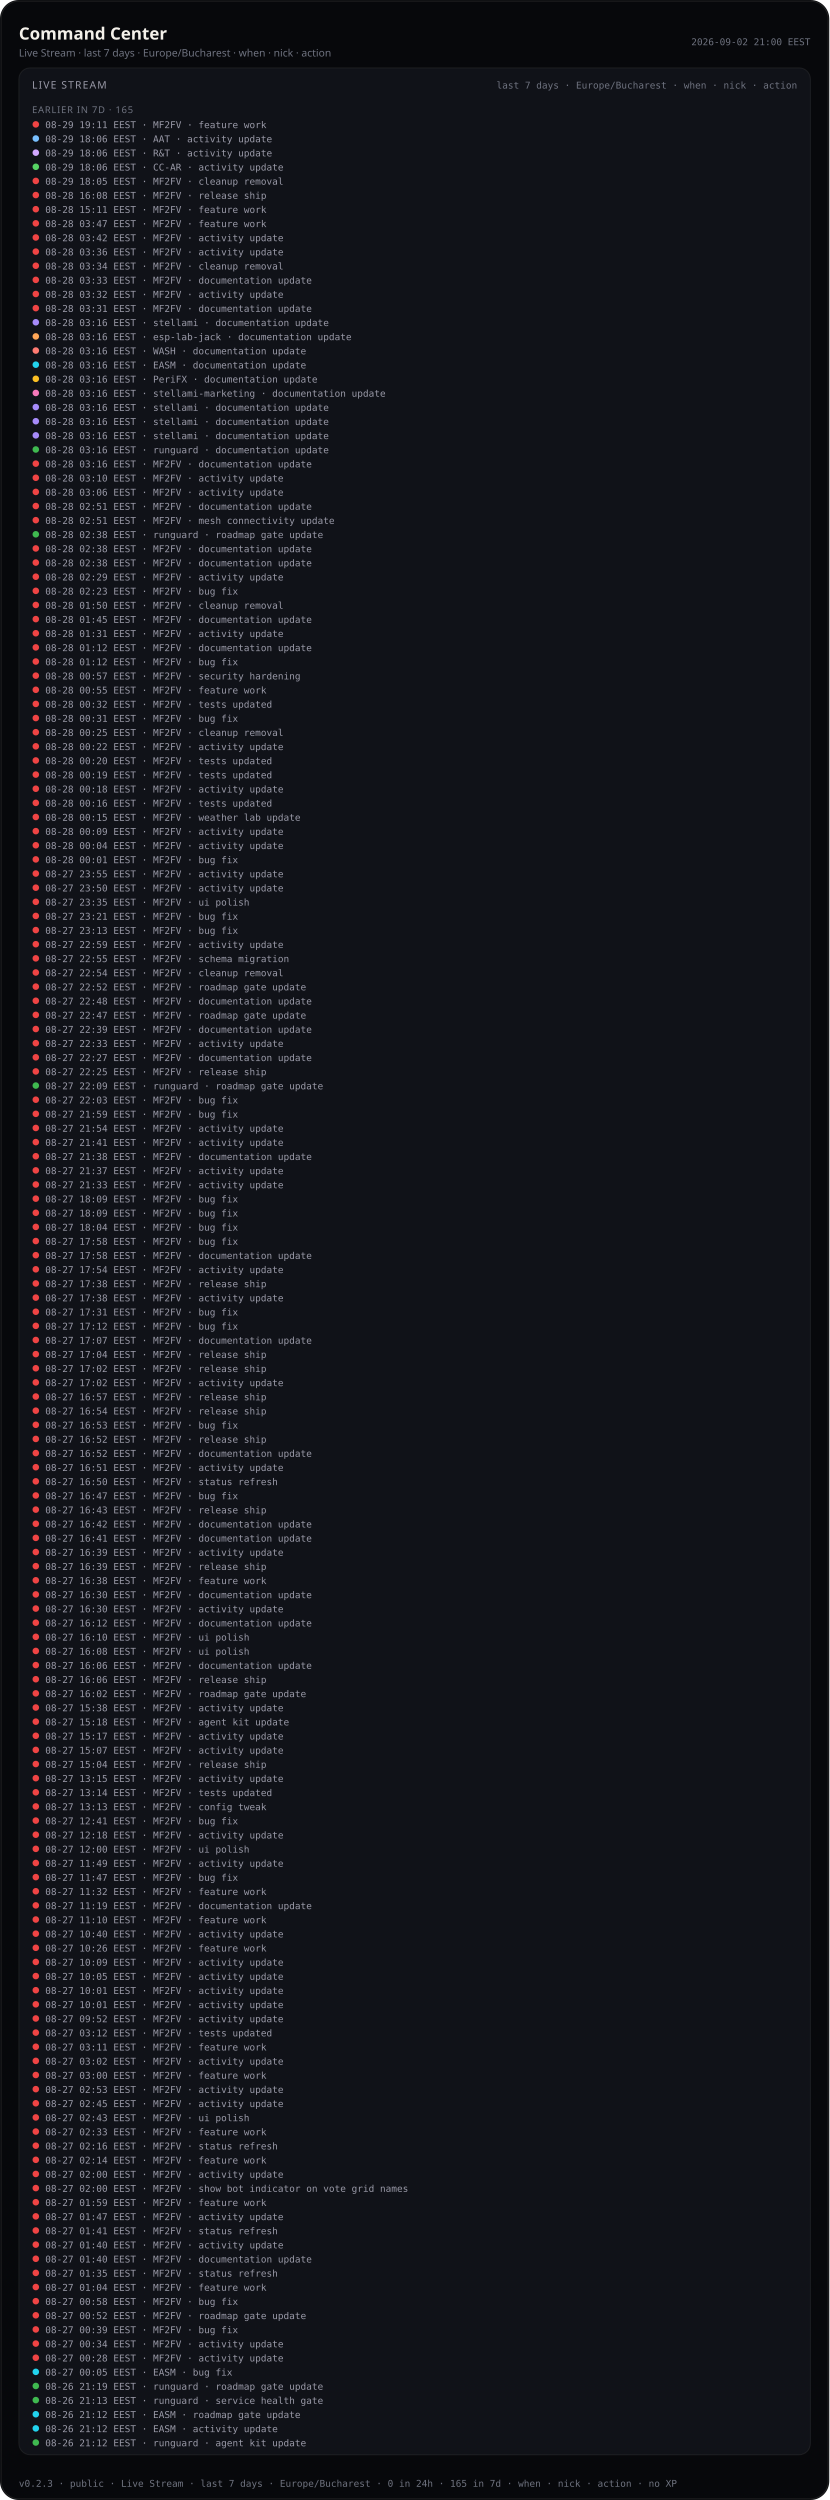
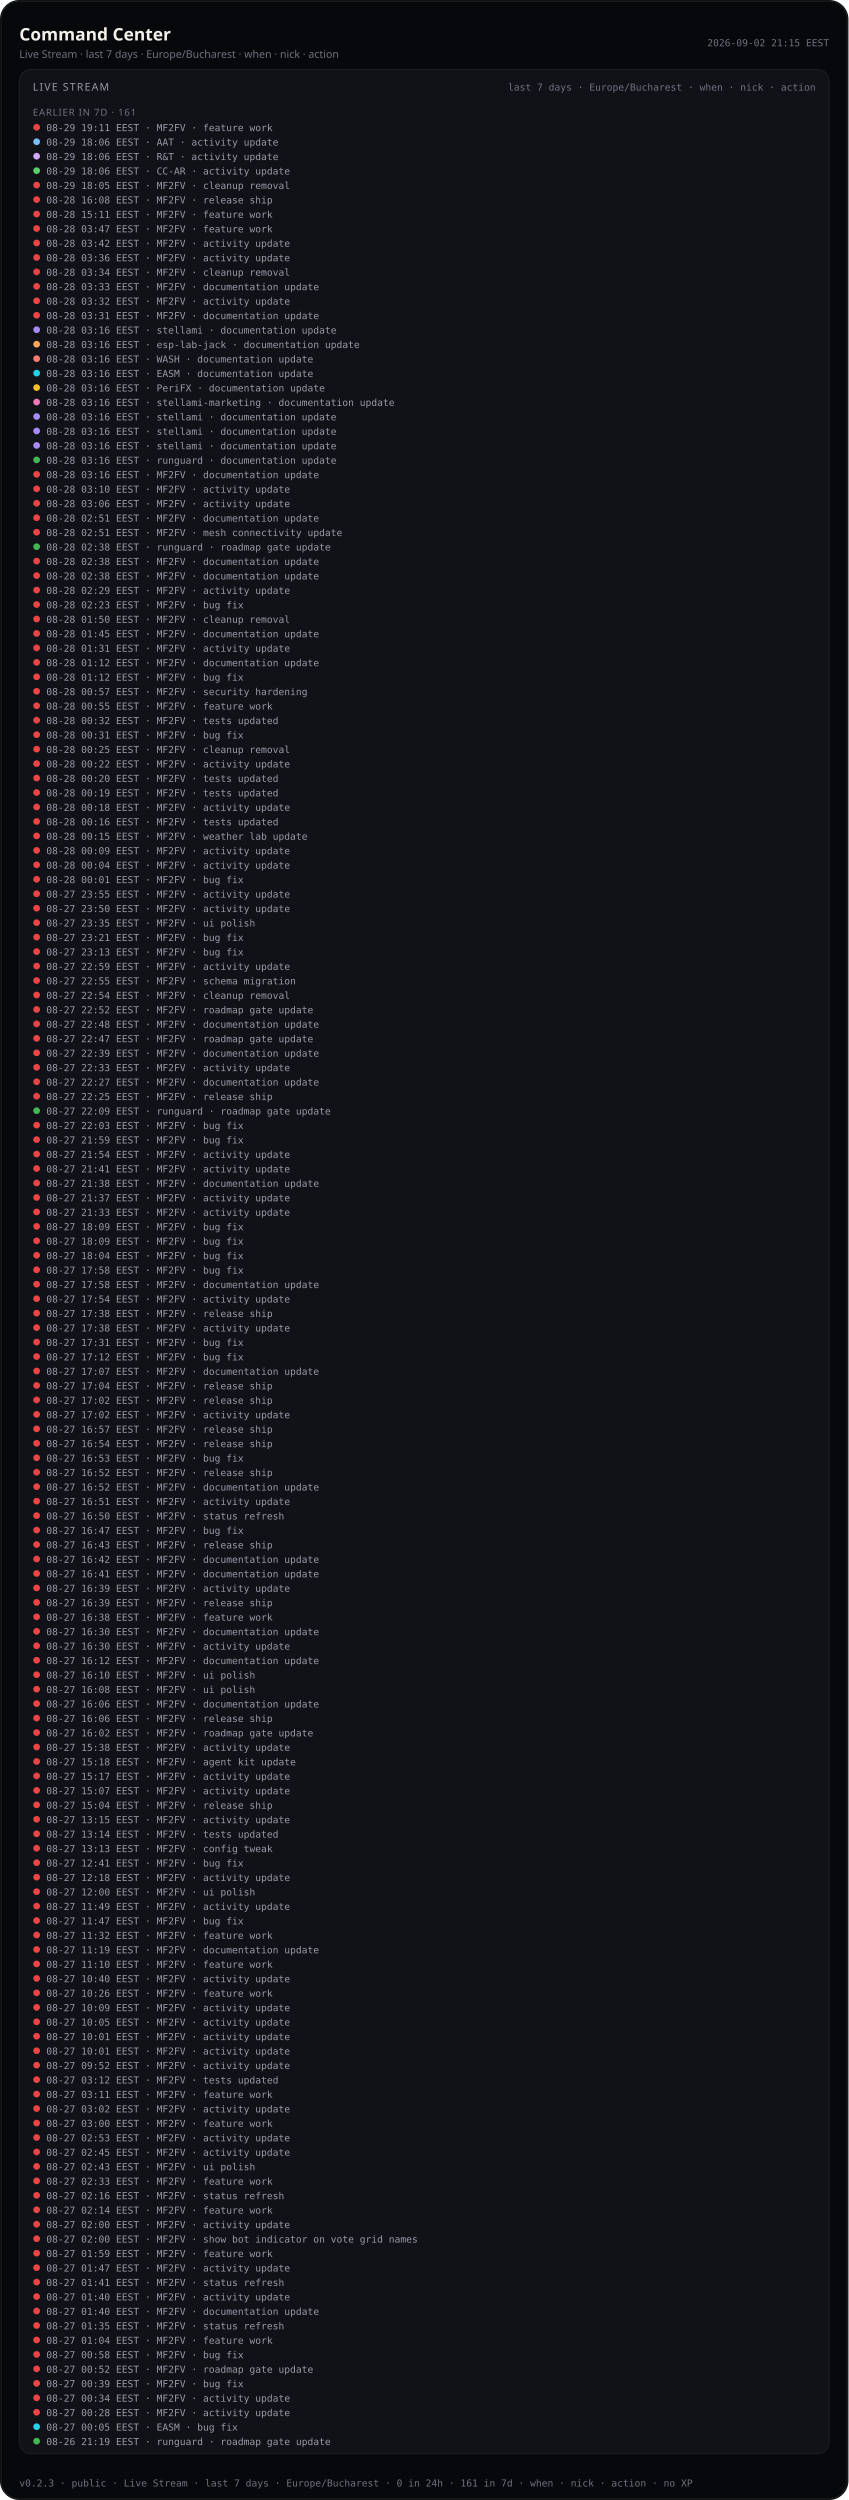
- <svg xmlns="http://www.w3.org/2000/svg" viewBox="0 0 880 2653.0" width="880" height="2653.0" role="img" aria-label="Command Center — Live Stream last 7 days (public)">
-   <rect width="880" height="2653.0" rx="20" fill="#07080b" />
-   <rect x="1.2" y="1.2" width="877.6" height="2650.6" rx="18.8" fill="none" stroke="rgba(232,228,214,0.12)" />
+ <svg xmlns="http://www.w3.org/2000/svg" viewBox="0 0 880 2593.0" width="880" height="2593.0" role="img" aria-label="Command Center — Live Stream last 7 days (public)">
+   <rect width="880" height="2593.0" rx="20" fill="#07080b" />
+   <rect x="1.2" y="1.2" width="877.6" height="2590.6" rx="18.8" fill="none" stroke="rgba(232,228,214,0.12)" />
  <text x="20" y="42" fill="#f4f1ea" font-size="18" font-family="ui-sans-serif, system-ui, sans-serif" font-weight="600">Command Center</text>
  <text x="20" y="60" fill="#6f7380" font-size="11" font-family="ui-sans-serif, system-ui, sans-serif">Live Stream · last 7 days · Europe/Bucharest · when · nick · action</text>
-   <text x="860" y="48" fill="#6f7380" font-size="10" text-anchor="end" font-family="ui-monospace, SFMono-Regular, monospace">2026-09-02 21:00 EEST</text>
-   <rect x="20" y="72" width="840" height="2533.0" rx="12" fill="#101218" stroke="rgba(232,228,214,0.08)" />
+   <text x="860" y="48" fill="#6f7380" font-size="10" text-anchor="end" font-family="ui-monospace, SFMono-Regular, monospace">2026-09-02 21:15 EEST</text>
+   <rect x="20" y="72" width="840" height="2473.0" rx="12" fill="#101218" stroke="rgba(232,228,214,0.08)" />
  <text x="34" y="94" fill="#9a9aa8" font-size="11" font-family="ui-sans-serif, system-ui, sans-serif" letter-spacing="1.2">LIVE STREAM</text>
  <text x="846" y="94" fill="#6f7380" font-size="10" text-anchor="end" font-family="ui-monospace, SFMono-Regular, monospace">last 7 days · Europe/Bucharest · when · nick · action</text>
  <defs>
    <clipPath id="live-stream-clip-pub">
-       <rect x="20" y="72" width="840" height="2533.0" />
+       <rect x="20" y="72" width="840" height="2473.0" />
    </clipPath>
  </defs>
  <g clip-path="url(#live-stream-clip-pub)">
-     <text x="34" y="120" fill="#6f7380" font-size="10" font-family="ui-sans-serif, system-ui, sans-serif" letter-spacing="0.8">EARLIER IN 7D · 165</text>
+     <text x="34" y="120" fill="#6f7380" font-size="10" font-family="ui-sans-serif, system-ui, sans-serif" letter-spacing="0.8">EARLIER IN 7D · 161</text>
    <circle cx="38" cy="132.0" r="3.5" fill="#ef4444" />
    <text x="48" y="136.0" fill="#9a9aa8" font-size="10" font-family="ui-monospace, SFMono-Regular, monospace">08-29 19:11 EEST · MF2FV · feature work</text>
    <circle cx="38" cy="147.0" r="3.5" fill="#79c0ff" />
    <text x="48" y="151.0" fill="#9a9aa8" font-size="10" font-family="ui-monospace, SFMono-Regular, monospace">08-29 18:06 EEST · AAT · activity update</text>
    <circle cx="38" cy="162.0" r="3.5" fill="#d2a8ff" />
    <text x="48" y="166.0" fill="#9a9aa8" font-size="10" font-family="ui-monospace, SFMono-Regular, monospace">08-29 18:06 EEST · R&amp;T · activity update</text>
    <circle cx="38" cy="177.0" r="3.5" fill="#56d364" />
    <text x="48" y="181.0" fill="#9a9aa8" font-size="10" font-family="ui-monospace, SFMono-Regular, monospace">08-29 18:06 EEST · CC-AR · activity update</text>
    <circle cx="38" cy="192.0" r="3.5" fill="#ef4444" />
    <text x="48" y="196.0" fill="#9a9aa8" font-size="10" font-family="ui-monospace, SFMono-Regular, monospace">08-29 18:05 EEST · MF2FV · cleanup removal</text>
    <circle cx="38" cy="207.0" r="3.5" fill="#ef4444" />
    <text x="48" y="211.0" fill="#9a9aa8" font-size="10" font-family="ui-monospace, SFMono-Regular, monospace">08-28 16:08 EEST · MF2FV · release ship</text>
    <circle cx="38" cy="222.0" r="3.5" fill="#ef4444" />
    <text x="48" y="226.0" fill="#9a9aa8" font-size="10" font-family="ui-monospace, SFMono-Regular, monospace">08-28 15:11 EEST · MF2FV · feature work</text>
    <circle cx="38" cy="237.0" r="3.5" fill="#ef4444" />
    <text x="48" y="241.0" fill="#9a9aa8" font-size="10" font-family="ui-monospace, SFMono-Regular, monospace">08-28 03:47 EEST · MF2FV · feature work</text>
    <circle cx="38" cy="252.0" r="3.5" fill="#ef4444" />
    <text x="48" y="256.0" fill="#9a9aa8" font-size="10" font-family="ui-monospace, SFMono-Regular, monospace">08-28 03:42 EEST · MF2FV · activity update</text>
    <circle cx="38" cy="267.0" r="3.5" fill="#ef4444" />
    <text x="48" y="271.0" fill="#9a9aa8" font-size="10" font-family="ui-monospace, SFMono-Regular, monospace">08-28 03:36 EEST · MF2FV · activity update</text>
    <circle cx="38" cy="282.0" r="3.5" fill="#ef4444" />
    <text x="48" y="286.0" fill="#9a9aa8" font-size="10" font-family="ui-monospace, SFMono-Regular, monospace">08-28 03:34 EEST · MF2FV · cleanup removal</text>
    <circle cx="38" cy="297.0" r="3.5" fill="#ef4444" />
    <text x="48" y="301.0" fill="#9a9aa8" font-size="10" font-family="ui-monospace, SFMono-Regular, monospace">08-28 03:33 EEST · MF2FV · documentation update</text>
    <circle cx="38" cy="312.0" r="3.5" fill="#ef4444" />
    <text x="48" y="316.0" fill="#9a9aa8" font-size="10" font-family="ui-monospace, SFMono-Regular, monospace">08-28 03:32 EEST · MF2FV · activity update</text>
    <circle cx="38" cy="327.0" r="3.5" fill="#ef4444" />
    <text x="48" y="331.0" fill="#9a9aa8" font-size="10" font-family="ui-monospace, SFMono-Regular, monospace">08-28 03:31 EEST · MF2FV · documentation update</text>
    <circle cx="38" cy="342.0" r="3.5" fill="#a78bfa" />
    <text x="48" y="346.0" fill="#9a9aa8" font-size="10" font-family="ui-monospace, SFMono-Regular, monospace">08-28 03:16 EEST · stellami · documentation update</text>
    <circle cx="38" cy="357.0" r="3.5" fill="#ffa657" />
    <text x="48" y="361.0" fill="#9a9aa8" font-size="10" font-family="ui-monospace, SFMono-Regular, monospace">08-28 03:16 EEST · esp-lab-jack · documentation update</text>
    <circle cx="38" cy="372.0" r="3.5" fill="#ff7b72" />
    <text x="48" y="376.0" fill="#9a9aa8" font-size="10" font-family="ui-monospace, SFMono-Regular, monospace">08-28 03:16 EEST · WASH · documentation update</text>
    <circle cx="38" cy="387.0" r="3.5" fill="#22d3ee" />
    <text x="48" y="391.0" fill="#9a9aa8" font-size="10" font-family="ui-monospace, SFMono-Regular, monospace">08-28 03:16 EEST · EASM · documentation update</text>
    <circle cx="38" cy="402.0" r="3.5" fill="#fbbf24" />
    <text x="48" y="406.0" fill="#9a9aa8" font-size="10" font-family="ui-monospace, SFMono-Regular, monospace">08-28 03:16 EEST · PeriFX · documentation update</text>
    <circle cx="38" cy="417.0" r="3.5" fill="#f778ba" />
    <text x="48" y="421.0" fill="#9a9aa8" font-size="10" font-family="ui-monospace, SFMono-Regular, monospace">08-28 03:16 EEST · stellami-marketing · documentation update</text>
    <circle cx="38" cy="432.0" r="3.5" fill="#a78bfa" />
    <text x="48" y="436.0" fill="#9a9aa8" font-size="10" font-family="ui-monospace, SFMono-Regular, monospace">08-28 03:16 EEST · stellami · documentation update</text>
    <circle cx="38" cy="447.0" r="3.5" fill="#a78bfa" />
    <text x="48" y="451.0" fill="#9a9aa8" font-size="10" font-family="ui-monospace, SFMono-Regular, monospace">08-28 03:16 EEST · stellami · documentation update</text>
    <circle cx="38" cy="462.0" r="3.5" fill="#a78bfa" />
    <text x="48" y="466.0" fill="#9a9aa8" font-size="10" font-family="ui-monospace, SFMono-Regular, monospace">08-28 03:16 EEST · stellami · documentation update</text>
    <circle cx="38" cy="477.0" r="3.5" fill="#3fb950" />
    <text x="48" y="481.0" fill="#9a9aa8" font-size="10" font-family="ui-monospace, SFMono-Regular, monospace">08-28 03:16 EEST · runguard · documentation update</text>
    <circle cx="38" cy="492.0" r="3.5" fill="#ef4444" />
    <text x="48" y="496.0" fill="#9a9aa8" font-size="10" font-family="ui-monospace, SFMono-Regular, monospace">08-28 03:16 EEST · MF2FV · documentation update</text>
    <circle cx="38" cy="507.0" r="3.5" fill="#ef4444" />
    <text x="48" y="511.0" fill="#9a9aa8" font-size="10" font-family="ui-monospace, SFMono-Regular, monospace">08-28 03:10 EEST · MF2FV · activity update</text>
    <circle cx="38" cy="522.0" r="3.5" fill="#ef4444" />
    <text x="48" y="526.0" fill="#9a9aa8" font-size="10" font-family="ui-monospace, SFMono-Regular, monospace">08-28 03:06 EEST · MF2FV · activity update</text>
    <circle cx="38" cy="537.0" r="3.5" fill="#ef4444" />
    <text x="48" y="541.0" fill="#9a9aa8" font-size="10" font-family="ui-monospace, SFMono-Regular, monospace">08-28 02:51 EEST · MF2FV · documentation update</text>
    <circle cx="38" cy="552.0" r="3.5" fill="#ef4444" />
    <text x="48" y="556.0" fill="#9a9aa8" font-size="10" font-family="ui-monospace, SFMono-Regular, monospace">08-28 02:51 EEST · MF2FV · mesh connectivity update</text>
    <circle cx="38" cy="567.0" r="3.5" fill="#3fb950" />
    <text x="48" y="571.0" fill="#9a9aa8" font-size="10" font-family="ui-monospace, SFMono-Regular, monospace">08-28 02:38 EEST · runguard · roadmap gate update</text>
    <circle cx="38" cy="582.0" r="3.5" fill="#ef4444" />
    <text x="48" y="586.0" fill="#9a9aa8" font-size="10" font-family="ui-monospace, SFMono-Regular, monospace">08-28 02:38 EEST · MF2FV · documentation update</text>
    <circle cx="38" cy="597.0" r="3.5" fill="#ef4444" />
    <text x="48" y="601.0" fill="#9a9aa8" font-size="10" font-family="ui-monospace, SFMono-Regular, monospace">08-28 02:38 EEST · MF2FV · documentation update</text>
    <circle cx="38" cy="612.0" r="3.5" fill="#ef4444" />
    <text x="48" y="616.0" fill="#9a9aa8" font-size="10" font-family="ui-monospace, SFMono-Regular, monospace">08-28 02:29 EEST · MF2FV · activity update</text>
    <circle cx="38" cy="627.0" r="3.5" fill="#ef4444" />
    <text x="48" y="631.0" fill="#9a9aa8" font-size="10" font-family="ui-monospace, SFMono-Regular, monospace">08-28 02:23 EEST · MF2FV · bug fix</text>
    <circle cx="38" cy="642.0" r="3.5" fill="#ef4444" />
    <text x="48" y="646.0" fill="#9a9aa8" font-size="10" font-family="ui-monospace, SFMono-Regular, monospace">08-28 01:50 EEST · MF2FV · cleanup removal</text>
    <circle cx="38" cy="657.0" r="3.5" fill="#ef4444" />
    <text x="48" y="661.0" fill="#9a9aa8" font-size="10" font-family="ui-monospace, SFMono-Regular, monospace">08-28 01:45 EEST · MF2FV · documentation update</text>
    <circle cx="38" cy="672.0" r="3.5" fill="#ef4444" />
    <text x="48" y="676.0" fill="#9a9aa8" font-size="10" font-family="ui-monospace, SFMono-Regular, monospace">08-28 01:31 EEST · MF2FV · activity update</text>
    <circle cx="38" cy="687.0" r="3.5" fill="#ef4444" />
    <text x="48" y="691.0" fill="#9a9aa8" font-size="10" font-family="ui-monospace, SFMono-Regular, monospace">08-28 01:12 EEST · MF2FV · documentation update</text>
    <circle cx="38" cy="702.0" r="3.5" fill="#ef4444" />
    <text x="48" y="706.0" fill="#9a9aa8" font-size="10" font-family="ui-monospace, SFMono-Regular, monospace">08-28 01:12 EEST · MF2FV · bug fix</text>
    <circle cx="38" cy="717.0" r="3.5" fill="#ef4444" />
    <text x="48" y="721.0" fill="#9a9aa8" font-size="10" font-family="ui-monospace, SFMono-Regular, monospace">08-28 00:57 EEST · MF2FV · security hardening</text>
    <circle cx="38" cy="732.0" r="3.5" fill="#ef4444" />
    <text x="48" y="736.0" fill="#9a9aa8" font-size="10" font-family="ui-monospace, SFMono-Regular, monospace">08-28 00:55 EEST · MF2FV · feature work</text>
    <circle cx="38" cy="747.0" r="3.5" fill="#ef4444" />
    <text x="48" y="751.0" fill="#9a9aa8" font-size="10" font-family="ui-monospace, SFMono-Regular, monospace">08-28 00:32 EEST · MF2FV · tests updated</text>
    <circle cx="38" cy="762.0" r="3.5" fill="#ef4444" />
    <text x="48" y="766.0" fill="#9a9aa8" font-size="10" font-family="ui-monospace, SFMono-Regular, monospace">08-28 00:31 EEST · MF2FV · bug fix</text>
    <circle cx="38" cy="777.0" r="3.5" fill="#ef4444" />
    <text x="48" y="781.0" fill="#9a9aa8" font-size="10" font-family="ui-monospace, SFMono-Regular, monospace">08-28 00:25 EEST · MF2FV · cleanup removal</text>
    <circle cx="38" cy="792.0" r="3.5" fill="#ef4444" />
    <text x="48" y="796.0" fill="#9a9aa8" font-size="10" font-family="ui-monospace, SFMono-Regular, monospace">08-28 00:22 EEST · MF2FV · activity update</text>
    <circle cx="38" cy="807.0" r="3.5" fill="#ef4444" />
    <text x="48" y="811.0" fill="#9a9aa8" font-size="10" font-family="ui-monospace, SFMono-Regular, monospace">08-28 00:20 EEST · MF2FV · tests updated</text>
    <circle cx="38" cy="822.0" r="3.5" fill="#ef4444" />
    <text x="48" y="826.0" fill="#9a9aa8" font-size="10" font-family="ui-monospace, SFMono-Regular, monospace">08-28 00:19 EEST · MF2FV · tests updated</text>
    <circle cx="38" cy="837.0" r="3.5" fill="#ef4444" />
    <text x="48" y="841.0" fill="#9a9aa8" font-size="10" font-family="ui-monospace, SFMono-Regular, monospace">08-28 00:18 EEST · MF2FV · activity update</text>
    <circle cx="38" cy="852.0" r="3.5" fill="#ef4444" />
    <text x="48" y="856.0" fill="#9a9aa8" font-size="10" font-family="ui-monospace, SFMono-Regular, monospace">08-28 00:16 EEST · MF2FV · tests updated</text>
    <circle cx="38" cy="867.0" r="3.5" fill="#ef4444" />
    <text x="48" y="871.0" fill="#9a9aa8" font-size="10" font-family="ui-monospace, SFMono-Regular, monospace">08-28 00:15 EEST · MF2FV · weather lab update</text>
    <circle cx="38" cy="882.0" r="3.5" fill="#ef4444" />
    <text x="48" y="886.0" fill="#9a9aa8" font-size="10" font-family="ui-monospace, SFMono-Regular, monospace">08-28 00:09 EEST · MF2FV · activity update</text>
    <circle cx="38" cy="897.0" r="3.5" fill="#ef4444" />
    <text x="48" y="901.0" fill="#9a9aa8" font-size="10" font-family="ui-monospace, SFMono-Regular, monospace">08-28 00:04 EEST · MF2FV · activity update</text>
    <circle cx="38" cy="912.0" r="3.5" fill="#ef4444" />
    <text x="48" y="916.0" fill="#9a9aa8" font-size="10" font-family="ui-monospace, SFMono-Regular, monospace">08-28 00:01 EEST · MF2FV · bug fix</text>
    <circle cx="38" cy="927.0" r="3.5" fill="#ef4444" />
    <text x="48" y="931.0" fill="#9a9aa8" font-size="10" font-family="ui-monospace, SFMono-Regular, monospace">08-27 23:55 EEST · MF2FV · activity update</text>
    <circle cx="38" cy="942.0" r="3.5" fill="#ef4444" />
    <text x="48" y="946.0" fill="#9a9aa8" font-size="10" font-family="ui-monospace, SFMono-Regular, monospace">08-27 23:50 EEST · MF2FV · activity update</text>
    <circle cx="38" cy="957.0" r="3.5" fill="#ef4444" />
    <text x="48" y="961.0" fill="#9a9aa8" font-size="10" font-family="ui-monospace, SFMono-Regular, monospace">08-27 23:35 EEST · MF2FV · ui polish</text>
    <circle cx="38" cy="972.0" r="3.5" fill="#ef4444" />
    <text x="48" y="976.0" fill="#9a9aa8" font-size="10" font-family="ui-monospace, SFMono-Regular, monospace">08-27 23:21 EEST · MF2FV · bug fix</text>
    <circle cx="38" cy="987.0" r="3.5" fill="#ef4444" />
    <text x="48" y="991.0" fill="#9a9aa8" font-size="10" font-family="ui-monospace, SFMono-Regular, monospace">08-27 23:13 EEST · MF2FV · bug fix</text>
    <circle cx="38" cy="1002.0" r="3.5" fill="#ef4444" />
    <text x="48" y="1006.0" fill="#9a9aa8" font-size="10" font-family="ui-monospace, SFMono-Regular, monospace">08-27 22:59 EEST · MF2FV · activity update</text>
    <circle cx="38" cy="1017.0" r="3.5" fill="#ef4444" />
    <text x="48" y="1021.0" fill="#9a9aa8" font-size="10" font-family="ui-monospace, SFMono-Regular, monospace">08-27 22:55 EEST · MF2FV · schema migration</text>
    <circle cx="38" cy="1032.0" r="3.5" fill="#ef4444" />
    <text x="48" y="1036.0" fill="#9a9aa8" font-size="10" font-family="ui-monospace, SFMono-Regular, monospace">08-27 22:54 EEST · MF2FV · cleanup removal</text>
    <circle cx="38" cy="1047.0" r="3.5" fill="#ef4444" />
    <text x="48" y="1051.0" fill="#9a9aa8" font-size="10" font-family="ui-monospace, SFMono-Regular, monospace">08-27 22:52 EEST · MF2FV · roadmap gate update</text>
    <circle cx="38" cy="1062.0" r="3.5" fill="#ef4444" />
    <text x="48" y="1066.0" fill="#9a9aa8" font-size="10" font-family="ui-monospace, SFMono-Regular, monospace">08-27 22:48 EEST · MF2FV · documentation update</text>
    <circle cx="38" cy="1077.0" r="3.5" fill="#ef4444" />
    <text x="48" y="1081.0" fill="#9a9aa8" font-size="10" font-family="ui-monospace, SFMono-Regular, monospace">08-27 22:47 EEST · MF2FV · roadmap gate update</text>
    <circle cx="38" cy="1092.0" r="3.5" fill="#ef4444" />
    <text x="48" y="1096.0" fill="#9a9aa8" font-size="10" font-family="ui-monospace, SFMono-Regular, monospace">08-27 22:39 EEST · MF2FV · documentation update</text>
    <circle cx="38" cy="1107.0" r="3.5" fill="#ef4444" />
    <text x="48" y="1111.0" fill="#9a9aa8" font-size="10" font-family="ui-monospace, SFMono-Regular, monospace">08-27 22:33 EEST · MF2FV · activity update</text>
    <circle cx="38" cy="1122.0" r="3.5" fill="#ef4444" />
    <text x="48" y="1126.0" fill="#9a9aa8" font-size="10" font-family="ui-monospace, SFMono-Regular, monospace">08-27 22:27 EEST · MF2FV · documentation update</text>
    <circle cx="38" cy="1137.0" r="3.5" fill="#ef4444" />
    <text x="48" y="1141.0" fill="#9a9aa8" font-size="10" font-family="ui-monospace, SFMono-Regular, monospace">08-27 22:25 EEST · MF2FV · release ship</text>
    <circle cx="38" cy="1152.0" r="3.5" fill="#3fb950" />
    <text x="48" y="1156.0" fill="#9a9aa8" font-size="10" font-family="ui-monospace, SFMono-Regular, monospace">08-27 22:09 EEST · runguard · roadmap gate update</text>
    <circle cx="38" cy="1167.0" r="3.5" fill="#ef4444" />
    <text x="48" y="1171.0" fill="#9a9aa8" font-size="10" font-family="ui-monospace, SFMono-Regular, monospace">08-27 22:03 EEST · MF2FV · bug fix</text>
    <circle cx="38" cy="1182.0" r="3.5" fill="#ef4444" />
    <text x="48" y="1186.0" fill="#9a9aa8" font-size="10" font-family="ui-monospace, SFMono-Regular, monospace">08-27 21:59 EEST · MF2FV · bug fix</text>
    <circle cx="38" cy="1197.0" r="3.5" fill="#ef4444" />
    <text x="48" y="1201.0" fill="#9a9aa8" font-size="10" font-family="ui-monospace, SFMono-Regular, monospace">08-27 21:54 EEST · MF2FV · activity update</text>
    <circle cx="38" cy="1212.0" r="3.5" fill="#ef4444" />
    <text x="48" y="1216.0" fill="#9a9aa8" font-size="10" font-family="ui-monospace, SFMono-Regular, monospace">08-27 21:41 EEST · MF2FV · activity update</text>
    <circle cx="38" cy="1227.0" r="3.5" fill="#ef4444" />
    <text x="48" y="1231.0" fill="#9a9aa8" font-size="10" font-family="ui-monospace, SFMono-Regular, monospace">08-27 21:38 EEST · MF2FV · documentation update</text>
    <circle cx="38" cy="1242.0" r="3.5" fill="#ef4444" />
    <text x="48" y="1246.0" fill="#9a9aa8" font-size="10" font-family="ui-monospace, SFMono-Regular, monospace">08-27 21:37 EEST · MF2FV · activity update</text>
    <circle cx="38" cy="1257.0" r="3.5" fill="#ef4444" />
    <text x="48" y="1261.0" fill="#9a9aa8" font-size="10" font-family="ui-monospace, SFMono-Regular, monospace">08-27 21:33 EEST · MF2FV · activity update</text>
    <circle cx="38" cy="1272.0" r="3.5" fill="#ef4444" />
    <text x="48" y="1276.0" fill="#9a9aa8" font-size="10" font-family="ui-monospace, SFMono-Regular, monospace">08-27 18:09 EEST · MF2FV · bug fix</text>
    <circle cx="38" cy="1287.0" r="3.5" fill="#ef4444" />
    <text x="48" y="1291.0" fill="#9a9aa8" font-size="10" font-family="ui-monospace, SFMono-Regular, monospace">08-27 18:09 EEST · MF2FV · bug fix</text>
    <circle cx="38" cy="1302.0" r="3.5" fill="#ef4444" />
    <text x="48" y="1306.0" fill="#9a9aa8" font-size="10" font-family="ui-monospace, SFMono-Regular, monospace">08-27 18:04 EEST · MF2FV · bug fix</text>
    <circle cx="38" cy="1317.0" r="3.5" fill="#ef4444" />
    <text x="48" y="1321.0" fill="#9a9aa8" font-size="10" font-family="ui-monospace, SFMono-Regular, monospace">08-27 17:58 EEST · MF2FV · bug fix</text>
    <circle cx="38" cy="1332.0" r="3.5" fill="#ef4444" />
    <text x="48" y="1336.0" fill="#9a9aa8" font-size="10" font-family="ui-monospace, SFMono-Regular, monospace">08-27 17:58 EEST · MF2FV · documentation update</text>
    <circle cx="38" cy="1347.0" r="3.5" fill="#ef4444" />
    <text x="48" y="1351.0" fill="#9a9aa8" font-size="10" font-family="ui-monospace, SFMono-Regular, monospace">08-27 17:54 EEST · MF2FV · activity update</text>
    <circle cx="38" cy="1362.0" r="3.5" fill="#ef4444" />
    <text x="48" y="1366.0" fill="#9a9aa8" font-size="10" font-family="ui-monospace, SFMono-Regular, monospace">08-27 17:38 EEST · MF2FV · release ship</text>
    <circle cx="38" cy="1377.0" r="3.5" fill="#ef4444" />
    <text x="48" y="1381.0" fill="#9a9aa8" font-size="10" font-family="ui-monospace, SFMono-Regular, monospace">08-27 17:38 EEST · MF2FV · activity update</text>
    <circle cx="38" cy="1392.0" r="3.5" fill="#ef4444" />
    <text x="48" y="1396.0" fill="#9a9aa8" font-size="10" font-family="ui-monospace, SFMono-Regular, monospace">08-27 17:31 EEST · MF2FV · bug fix</text>
    <circle cx="38" cy="1407.0" r="3.5" fill="#ef4444" />
    <text x="48" y="1411.0" fill="#9a9aa8" font-size="10" font-family="ui-monospace, SFMono-Regular, monospace">08-27 17:12 EEST · MF2FV · bug fix</text>
    <circle cx="38" cy="1422.0" r="3.5" fill="#ef4444" />
    <text x="48" y="1426.0" fill="#9a9aa8" font-size="10" font-family="ui-monospace, SFMono-Regular, monospace">08-27 17:07 EEST · MF2FV · documentation update</text>
    <circle cx="38" cy="1437.0" r="3.5" fill="#ef4444" />
    <text x="48" y="1441.0" fill="#9a9aa8" font-size="10" font-family="ui-monospace, SFMono-Regular, monospace">08-27 17:04 EEST · MF2FV · release ship</text>
    <circle cx="38" cy="1452.0" r="3.5" fill="#ef4444" />
    <text x="48" y="1456.0" fill="#9a9aa8" font-size="10" font-family="ui-monospace, SFMono-Regular, monospace">08-27 17:02 EEST · MF2FV · release ship</text>
    <circle cx="38" cy="1467.0" r="3.5" fill="#ef4444" />
    <text x="48" y="1471.0" fill="#9a9aa8" font-size="10" font-family="ui-monospace, SFMono-Regular, monospace">08-27 17:02 EEST · MF2FV · activity update</text>
    <circle cx="38" cy="1482.0" r="3.5" fill="#ef4444" />
    <text x="48" y="1486.0" fill="#9a9aa8" font-size="10" font-family="ui-monospace, SFMono-Regular, monospace">08-27 16:57 EEST · MF2FV · release ship</text>
    <circle cx="38" cy="1497.0" r="3.5" fill="#ef4444" />
    <text x="48" y="1501.0" fill="#9a9aa8" font-size="10" font-family="ui-monospace, SFMono-Regular, monospace">08-27 16:54 EEST · MF2FV · release ship</text>
    <circle cx="38" cy="1512.0" r="3.5" fill="#ef4444" />
    <text x="48" y="1516.0" fill="#9a9aa8" font-size="10" font-family="ui-monospace, SFMono-Regular, monospace">08-27 16:53 EEST · MF2FV · bug fix</text>
    <circle cx="38" cy="1527.0" r="3.5" fill="#ef4444" />
    <text x="48" y="1531.0" fill="#9a9aa8" font-size="10" font-family="ui-monospace, SFMono-Regular, monospace">08-27 16:52 EEST · MF2FV · release ship</text>
    <circle cx="38" cy="1542.0" r="3.5" fill="#ef4444" />
    <text x="48" y="1546.0" fill="#9a9aa8" font-size="10" font-family="ui-monospace, SFMono-Regular, monospace">08-27 16:52 EEST · MF2FV · documentation update</text>
    <circle cx="38" cy="1557.0" r="3.5" fill="#ef4444" />
    <text x="48" y="1561.0" fill="#9a9aa8" font-size="10" font-family="ui-monospace, SFMono-Regular, monospace">08-27 16:51 EEST · MF2FV · activity update</text>
    <circle cx="38" cy="1572.0" r="3.5" fill="#ef4444" />
    <text x="48" y="1576.0" fill="#9a9aa8" font-size="10" font-family="ui-monospace, SFMono-Regular, monospace">08-27 16:50 EEST · MF2FV · status refresh</text>
    <circle cx="38" cy="1587.0" r="3.5" fill="#ef4444" />
    <text x="48" y="1591.0" fill="#9a9aa8" font-size="10" font-family="ui-monospace, SFMono-Regular, monospace">08-27 16:47 EEST · MF2FV · bug fix</text>
    <circle cx="38" cy="1602.0" r="3.5" fill="#ef4444" />
    <text x="48" y="1606.0" fill="#9a9aa8" font-size="10" font-family="ui-monospace, SFMono-Regular, monospace">08-27 16:43 EEST · MF2FV · release ship</text>
    <circle cx="38" cy="1617.0" r="3.5" fill="#ef4444" />
    <text x="48" y="1621.0" fill="#9a9aa8" font-size="10" font-family="ui-monospace, SFMono-Regular, monospace">08-27 16:42 EEST · MF2FV · documentation update</text>
    <circle cx="38" cy="1632.0" r="3.5" fill="#ef4444" />
    <text x="48" y="1636.0" fill="#9a9aa8" font-size="10" font-family="ui-monospace, SFMono-Regular, monospace">08-27 16:41 EEST · MF2FV · documentation update</text>
    <circle cx="38" cy="1647.0" r="3.5" fill="#ef4444" />
    <text x="48" y="1651.0" fill="#9a9aa8" font-size="10" font-family="ui-monospace, SFMono-Regular, monospace">08-27 16:39 EEST · MF2FV · activity update</text>
    <circle cx="38" cy="1662.0" r="3.5" fill="#ef4444" />
    <text x="48" y="1666.0" fill="#9a9aa8" font-size="10" font-family="ui-monospace, SFMono-Regular, monospace">08-27 16:39 EEST · MF2FV · release ship</text>
    <circle cx="38" cy="1677.0" r="3.5" fill="#ef4444" />
    <text x="48" y="1681.0" fill="#9a9aa8" font-size="10" font-family="ui-monospace, SFMono-Regular, monospace">08-27 16:38 EEST · MF2FV · feature work</text>
    <circle cx="38" cy="1692.0" r="3.5" fill="#ef4444" />
    <text x="48" y="1696.0" fill="#9a9aa8" font-size="10" font-family="ui-monospace, SFMono-Regular, monospace">08-27 16:30 EEST · MF2FV · documentation update</text>
    <circle cx="38" cy="1707.0" r="3.5" fill="#ef4444" />
    <text x="48" y="1711.0" fill="#9a9aa8" font-size="10" font-family="ui-monospace, SFMono-Regular, monospace">08-27 16:30 EEST · MF2FV · activity update</text>
    <circle cx="38" cy="1722.0" r="3.5" fill="#ef4444" />
    <text x="48" y="1726.0" fill="#9a9aa8" font-size="10" font-family="ui-monospace, SFMono-Regular, monospace">08-27 16:12 EEST · MF2FV · documentation update</text>
    <circle cx="38" cy="1737.0" r="3.5" fill="#ef4444" />
    <text x="48" y="1741.0" fill="#9a9aa8" font-size="10" font-family="ui-monospace, SFMono-Regular, monospace">08-27 16:10 EEST · MF2FV · ui polish</text>
    <circle cx="38" cy="1752.0" r="3.5" fill="#ef4444" />
    <text x="48" y="1756.0" fill="#9a9aa8" font-size="10" font-family="ui-monospace, SFMono-Regular, monospace">08-27 16:08 EEST · MF2FV · ui polish</text>
    <circle cx="38" cy="1767.0" r="3.5" fill="#ef4444" />
    <text x="48" y="1771.0" fill="#9a9aa8" font-size="10" font-family="ui-monospace, SFMono-Regular, monospace">08-27 16:06 EEST · MF2FV · documentation update</text>
    <circle cx="38" cy="1782.0" r="3.5" fill="#ef4444" />
    <text x="48" y="1786.0" fill="#9a9aa8" font-size="10" font-family="ui-monospace, SFMono-Regular, monospace">08-27 16:06 EEST · MF2FV · release ship</text>
    <circle cx="38" cy="1797.0" r="3.5" fill="#ef4444" />
    <text x="48" y="1801.0" fill="#9a9aa8" font-size="10" font-family="ui-monospace, SFMono-Regular, monospace">08-27 16:02 EEST · MF2FV · roadmap gate update</text>
    <circle cx="38" cy="1812.0" r="3.5" fill="#ef4444" />
    <text x="48" y="1816.0" fill="#9a9aa8" font-size="10" font-family="ui-monospace, SFMono-Regular, monospace">08-27 15:38 EEST · MF2FV · activity update</text>
    <circle cx="38" cy="1827.0" r="3.5" fill="#ef4444" />
    <text x="48" y="1831.0" fill="#9a9aa8" font-size="10" font-family="ui-monospace, SFMono-Regular, monospace">08-27 15:18 EEST · MF2FV · agent kit update</text>
    <circle cx="38" cy="1842.0" r="3.5" fill="#ef4444" />
    <text x="48" y="1846.0" fill="#9a9aa8" font-size="10" font-family="ui-monospace, SFMono-Regular, monospace">08-27 15:17 EEST · MF2FV · activity update</text>
    <circle cx="38" cy="1857.0" r="3.5" fill="#ef4444" />
    <text x="48" y="1861.0" fill="#9a9aa8" font-size="10" font-family="ui-monospace, SFMono-Regular, monospace">08-27 15:07 EEST · MF2FV · activity update</text>
    <circle cx="38" cy="1872.0" r="3.5" fill="#ef4444" />
    <text x="48" y="1876.0" fill="#9a9aa8" font-size="10" font-family="ui-monospace, SFMono-Regular, monospace">08-27 15:04 EEST · MF2FV · release ship</text>
    <circle cx="38" cy="1887.0" r="3.5" fill="#ef4444" />
    <text x="48" y="1891.0" fill="#9a9aa8" font-size="10" font-family="ui-monospace, SFMono-Regular, monospace">08-27 13:15 EEST · MF2FV · activity update</text>
    <circle cx="38" cy="1902.0" r="3.5" fill="#ef4444" />
    <text x="48" y="1906.0" fill="#9a9aa8" font-size="10" font-family="ui-monospace, SFMono-Regular, monospace">08-27 13:14 EEST · MF2FV · tests updated</text>
    <circle cx="38" cy="1917.0" r="3.5" fill="#ef4444" />
    <text x="48" y="1921.0" fill="#9a9aa8" font-size="10" font-family="ui-monospace, SFMono-Regular, monospace">08-27 13:13 EEST · MF2FV · config tweak</text>
    <circle cx="38" cy="1932.0" r="3.5" fill="#ef4444" />
    <text x="48" y="1936.0" fill="#9a9aa8" font-size="10" font-family="ui-monospace, SFMono-Regular, monospace">08-27 12:41 EEST · MF2FV · bug fix</text>
    <circle cx="38" cy="1947.0" r="3.5" fill="#ef4444" />
    <text x="48" y="1951.0" fill="#9a9aa8" font-size="10" font-family="ui-monospace, SFMono-Regular, monospace">08-27 12:18 EEST · MF2FV · activity update</text>
    <circle cx="38" cy="1962.0" r="3.5" fill="#ef4444" />
    <text x="48" y="1966.0" fill="#9a9aa8" font-size="10" font-family="ui-monospace, SFMono-Regular, monospace">08-27 12:00 EEST · MF2FV · ui polish</text>
    <circle cx="38" cy="1977.0" r="3.5" fill="#ef4444" />
    <text x="48" y="1981.0" fill="#9a9aa8" font-size="10" font-family="ui-monospace, SFMono-Regular, monospace">08-27 11:49 EEST · MF2FV · activity update</text>
    <circle cx="38" cy="1992.0" r="3.5" fill="#ef4444" />
    <text x="48" y="1996.0" fill="#9a9aa8" font-size="10" font-family="ui-monospace, SFMono-Regular, monospace">08-27 11:47 EEST · MF2FV · bug fix</text>
    <circle cx="38" cy="2007.0" r="3.5" fill="#ef4444" />
    <text x="48" y="2011.0" fill="#9a9aa8" font-size="10" font-family="ui-monospace, SFMono-Regular, monospace">08-27 11:32 EEST · MF2FV · feature work</text>
    <circle cx="38" cy="2022.0" r="3.5" fill="#ef4444" />
    <text x="48" y="2026.0" fill="#9a9aa8" font-size="10" font-family="ui-monospace, SFMono-Regular, monospace">08-27 11:19 EEST · MF2FV · documentation update</text>
    <circle cx="38" cy="2037.0" r="3.5" fill="#ef4444" />
    <text x="48" y="2041.0" fill="#9a9aa8" font-size="10" font-family="ui-monospace, SFMono-Regular, monospace">08-27 11:10 EEST · MF2FV · feature work</text>
    <circle cx="38" cy="2052.0" r="3.5" fill="#ef4444" />
    <text x="48" y="2056.0" fill="#9a9aa8" font-size="10" font-family="ui-monospace, SFMono-Regular, monospace">08-27 10:40 EEST · MF2FV · activity update</text>
    <circle cx="38" cy="2067.0" r="3.5" fill="#ef4444" />
    <text x="48" y="2071.0" fill="#9a9aa8" font-size="10" font-family="ui-monospace, SFMono-Regular, monospace">08-27 10:26 EEST · MF2FV · feature work</text>
    <circle cx="38" cy="2082.0" r="3.5" fill="#ef4444" />
    <text x="48" y="2086.0" fill="#9a9aa8" font-size="10" font-family="ui-monospace, SFMono-Regular, monospace">08-27 10:09 EEST · MF2FV · activity update</text>
    <circle cx="38" cy="2097.0" r="3.5" fill="#ef4444" />
    <text x="48" y="2101.0" fill="#9a9aa8" font-size="10" font-family="ui-monospace, SFMono-Regular, monospace">08-27 10:05 EEST · MF2FV · activity update</text>
    <circle cx="38" cy="2112.0" r="3.5" fill="#ef4444" />
    <text x="48" y="2116.0" fill="#9a9aa8" font-size="10" font-family="ui-monospace, SFMono-Regular, monospace">08-27 10:01 EEST · MF2FV · activity update</text>
    <circle cx="38" cy="2127.0" r="3.5" fill="#ef4444" />
    <text x="48" y="2131.0" fill="#9a9aa8" font-size="10" font-family="ui-monospace, SFMono-Regular, monospace">08-27 10:01 EEST · MF2FV · activity update</text>
    <circle cx="38" cy="2142.0" r="3.5" fill="#ef4444" />
    <text x="48" y="2146.0" fill="#9a9aa8" font-size="10" font-family="ui-monospace, SFMono-Regular, monospace">08-27 09:52 EEST · MF2FV · activity update</text>
    <circle cx="38" cy="2157.0" r="3.5" fill="#ef4444" />
    <text x="48" y="2161.0" fill="#9a9aa8" font-size="10" font-family="ui-monospace, SFMono-Regular, monospace">08-27 03:12 EEST · MF2FV · tests updated</text>
    <circle cx="38" cy="2172.0" r="3.5" fill="#ef4444" />
    <text x="48" y="2176.0" fill="#9a9aa8" font-size="10" font-family="ui-monospace, SFMono-Regular, monospace">08-27 03:11 EEST · MF2FV · feature work</text>
    <circle cx="38" cy="2187.0" r="3.5" fill="#ef4444" />
    <text x="48" y="2191.0" fill="#9a9aa8" font-size="10" font-family="ui-monospace, SFMono-Regular, monospace">08-27 03:02 EEST · MF2FV · activity update</text>
    <circle cx="38" cy="2202.0" r="3.5" fill="#ef4444" />
    <text x="48" y="2206.0" fill="#9a9aa8" font-size="10" font-family="ui-monospace, SFMono-Regular, monospace">08-27 03:00 EEST · MF2FV · feature work</text>
    <circle cx="38" cy="2217.0" r="3.5" fill="#ef4444" />
    <text x="48" y="2221.0" fill="#9a9aa8" font-size="10" font-family="ui-monospace, SFMono-Regular, monospace">08-27 02:53 EEST · MF2FV · activity update</text>
    <circle cx="38" cy="2232.0" r="3.5" fill="#ef4444" />
    <text x="48" y="2236.0" fill="#9a9aa8" font-size="10" font-family="ui-monospace, SFMono-Regular, monospace">08-27 02:45 EEST · MF2FV · activity update</text>
    <circle cx="38" cy="2247.0" r="3.5" fill="#ef4444" />
    <text x="48" y="2251.0" fill="#9a9aa8" font-size="10" font-family="ui-monospace, SFMono-Regular, monospace">08-27 02:43 EEST · MF2FV · ui polish</text>
    <circle cx="38" cy="2262.0" r="3.5" fill="#ef4444" />
    <text x="48" y="2266.0" fill="#9a9aa8" font-size="10" font-family="ui-monospace, SFMono-Regular, monospace">08-27 02:33 EEST · MF2FV · feature work</text>
    <circle cx="38" cy="2277.0" r="3.5" fill="#ef4444" />
    <text x="48" y="2281.0" fill="#9a9aa8" font-size="10" font-family="ui-monospace, SFMono-Regular, monospace">08-27 02:16 EEST · MF2FV · status refresh</text>
    <circle cx="38" cy="2292.0" r="3.5" fill="#ef4444" />
    <text x="48" y="2296.0" fill="#9a9aa8" font-size="10" font-family="ui-monospace, SFMono-Regular, monospace">08-27 02:14 EEST · MF2FV · feature work</text>
    <circle cx="38" cy="2307.0" r="3.5" fill="#ef4444" />
    <text x="48" y="2311.0" fill="#9a9aa8" font-size="10" font-family="ui-monospace, SFMono-Regular, monospace">08-27 02:00 EEST · MF2FV · activity update</text>
    <circle cx="38" cy="2322.0" r="3.5" fill="#ef4444" />
    <text x="48" y="2326.0" fill="#9a9aa8" font-size="10" font-family="ui-monospace, SFMono-Regular, monospace">08-27 02:00 EEST · MF2FV · show bot indicator on vote grid names</text>
    <circle cx="38" cy="2337.0" r="3.5" fill="#ef4444" />
    <text x="48" y="2341.0" fill="#9a9aa8" font-size="10" font-family="ui-monospace, SFMono-Regular, monospace">08-27 01:59 EEST · MF2FV · feature work</text>
    <circle cx="38" cy="2352.0" r="3.5" fill="#ef4444" />
    <text x="48" y="2356.0" fill="#9a9aa8" font-size="10" font-family="ui-monospace, SFMono-Regular, monospace">08-27 01:47 EEST · MF2FV · activity update</text>
    <circle cx="38" cy="2367.0" r="3.5" fill="#ef4444" />
    <text x="48" y="2371.0" fill="#9a9aa8" font-size="10" font-family="ui-monospace, SFMono-Regular, monospace">08-27 01:41 EEST · MF2FV · status refresh</text>
    <circle cx="38" cy="2382.0" r="3.5" fill="#ef4444" />
    <text x="48" y="2386.0" fill="#9a9aa8" font-size="10" font-family="ui-monospace, SFMono-Regular, monospace">08-27 01:40 EEST · MF2FV · activity update</text>
    <circle cx="38" cy="2397.0" r="3.5" fill="#ef4444" />
    <text x="48" y="2401.0" fill="#9a9aa8" font-size="10" font-family="ui-monospace, SFMono-Regular, monospace">08-27 01:40 EEST · MF2FV · documentation update</text>
    <circle cx="38" cy="2412.0" r="3.5" fill="#ef4444" />
    <text x="48" y="2416.0" fill="#9a9aa8" font-size="10" font-family="ui-monospace, SFMono-Regular, monospace">08-27 01:35 EEST · MF2FV · status refresh</text>
    <circle cx="38" cy="2427.0" r="3.5" fill="#ef4444" />
    <text x="48" y="2431.0" fill="#9a9aa8" font-size="10" font-family="ui-monospace, SFMono-Regular, monospace">08-27 01:04 EEST · MF2FV · feature work</text>
    <circle cx="38" cy="2442.0" r="3.5" fill="#ef4444" />
    <text x="48" y="2446.0" fill="#9a9aa8" font-size="10" font-family="ui-monospace, SFMono-Regular, monospace">08-27 00:58 EEST · MF2FV · bug fix</text>
    <circle cx="38" cy="2457.0" r="3.5" fill="#ef4444" />
    <text x="48" y="2461.0" fill="#9a9aa8" font-size="10" font-family="ui-monospace, SFMono-Regular, monospace">08-27 00:52 EEST · MF2FV · roadmap gate update</text>
    <circle cx="38" cy="2472.0" r="3.5" fill="#ef4444" />
    <text x="48" y="2476.0" fill="#9a9aa8" font-size="10" font-family="ui-monospace, SFMono-Regular, monospace">08-27 00:39 EEST · MF2FV · bug fix</text>
    <circle cx="38" cy="2487.0" r="3.5" fill="#ef4444" />
    <text x="48" y="2491.0" fill="#9a9aa8" font-size="10" font-family="ui-monospace, SFMono-Regular, monospace">08-27 00:34 EEST · MF2FV · activity update</text>
    <circle cx="38" cy="2502.0" r="3.5" fill="#ef4444" />
    <text x="48" y="2506.0" fill="#9a9aa8" font-size="10" font-family="ui-monospace, SFMono-Regular, monospace">08-27 00:28 EEST · MF2FV · activity update</text>
    <circle cx="38" cy="2517.0" r="3.5" fill="#22d3ee" />
    <text x="48" y="2521.0" fill="#9a9aa8" font-size="10" font-family="ui-monospace, SFMono-Regular, monospace">08-27 00:05 EEST · EASM · bug fix</text>
    <circle cx="38" cy="2532.0" r="3.5" fill="#3fb950" />
    <text x="48" y="2536.0" fill="#9a9aa8" font-size="10" font-family="ui-monospace, SFMono-Regular, monospace">08-26 21:19 EEST · runguard · roadmap gate update</text>
-     <circle cx="38" cy="2547.0" r="3.5" fill="#3fb950" />
-     <text x="48" y="2551.0" fill="#9a9aa8" font-size="10" font-family="ui-monospace, SFMono-Regular, monospace">08-26 21:13 EEST · runguard · service health gate</text>
-     <circle cx="38" cy="2562.0" r="3.5" fill="#22d3ee" />
-     <text x="48" y="2566.0" fill="#9a9aa8" font-size="10" font-family="ui-monospace, SFMono-Regular, monospace">08-26 21:12 EEST · EASM · roadmap gate update</text>
-     <circle cx="38" cy="2577.0" r="3.5" fill="#22d3ee" />
-     <text x="48" y="2581.0" fill="#9a9aa8" font-size="10" font-family="ui-monospace, SFMono-Regular, monospace">08-26 21:12 EEST · EASM · activity update</text>
-     <circle cx="38" cy="2592.0" r="3.5" fill="#3fb950" />
-     <text x="48" y="2596.0" fill="#9a9aa8" font-size="10" font-family="ui-monospace, SFMono-Regular, monospace">08-26 21:12 EEST · runguard · agent kit update</text>
  </g>
-   <text x="20" y="2639.0" fill="#6f7380" font-size="10" font-family="ui-monospace, SFMono-Regular, monospace">v0.2.3 · public · Live Stream · last 7 days · Europe/Bucharest · 0 in 24h · 165 in 7d · when · nick · action · no XP</text>
+   <text x="20" y="2579.0" fill="#6f7380" font-size="10" font-family="ui-monospace, SFMono-Regular, monospace">v0.2.3 · public · Live Stream · last 7 days · Europe/Bucharest · 0 in 24h · 161 in 7d · when · nick · action · no XP</text>
</svg>
